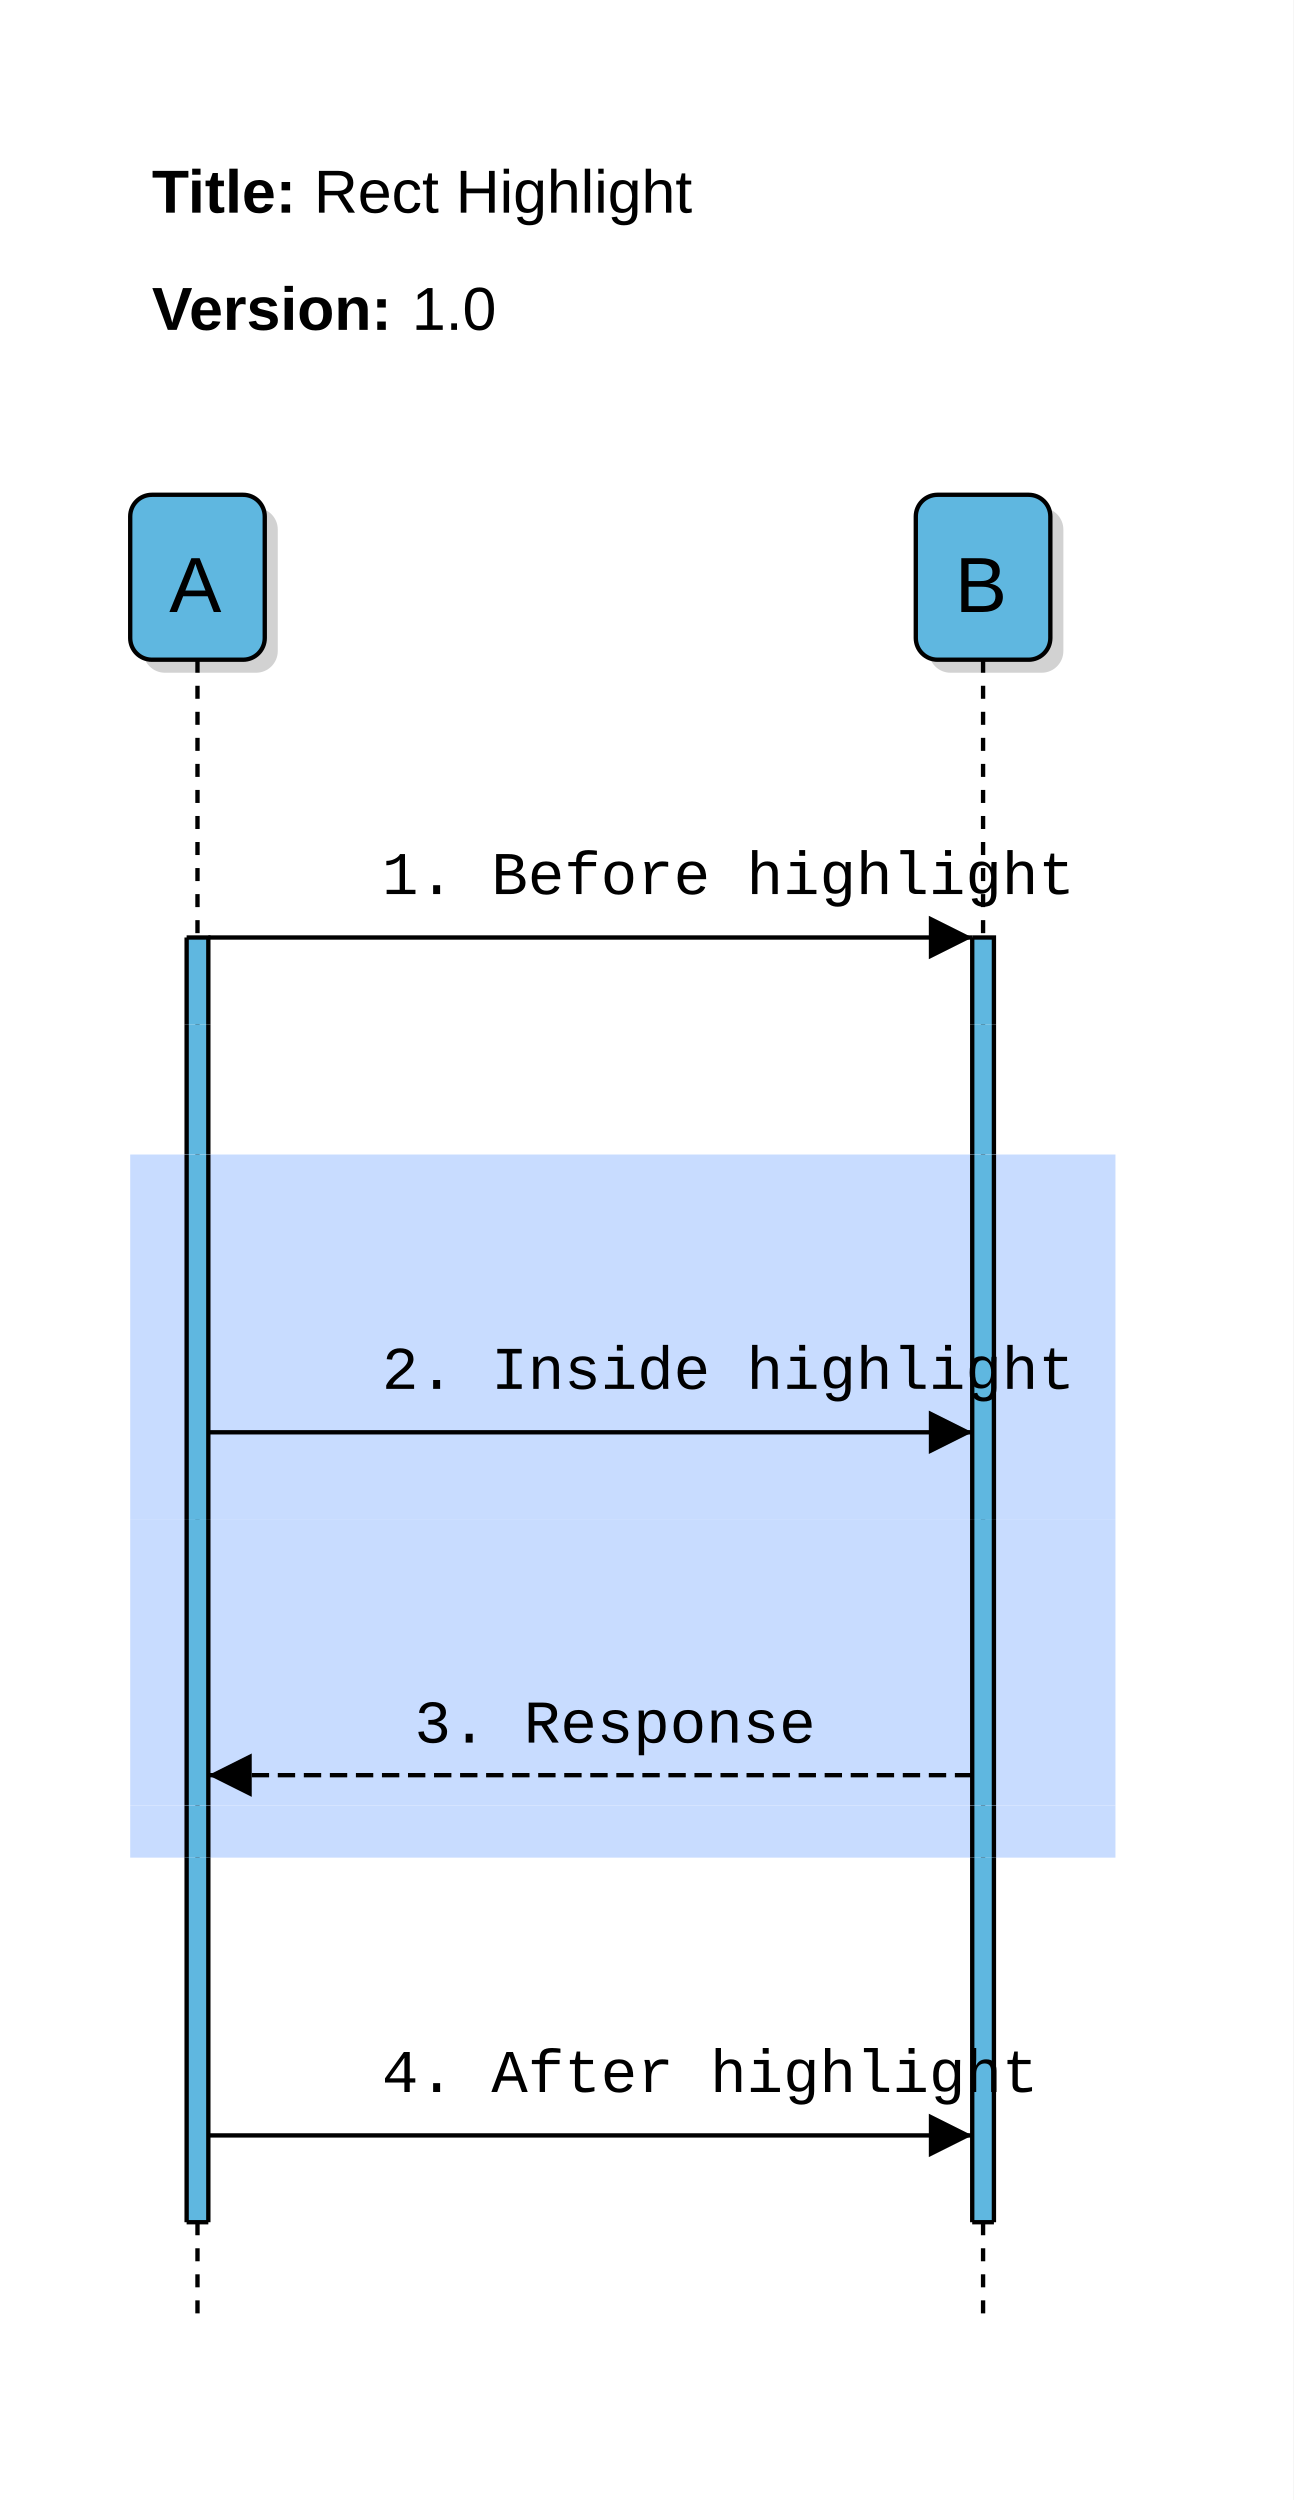
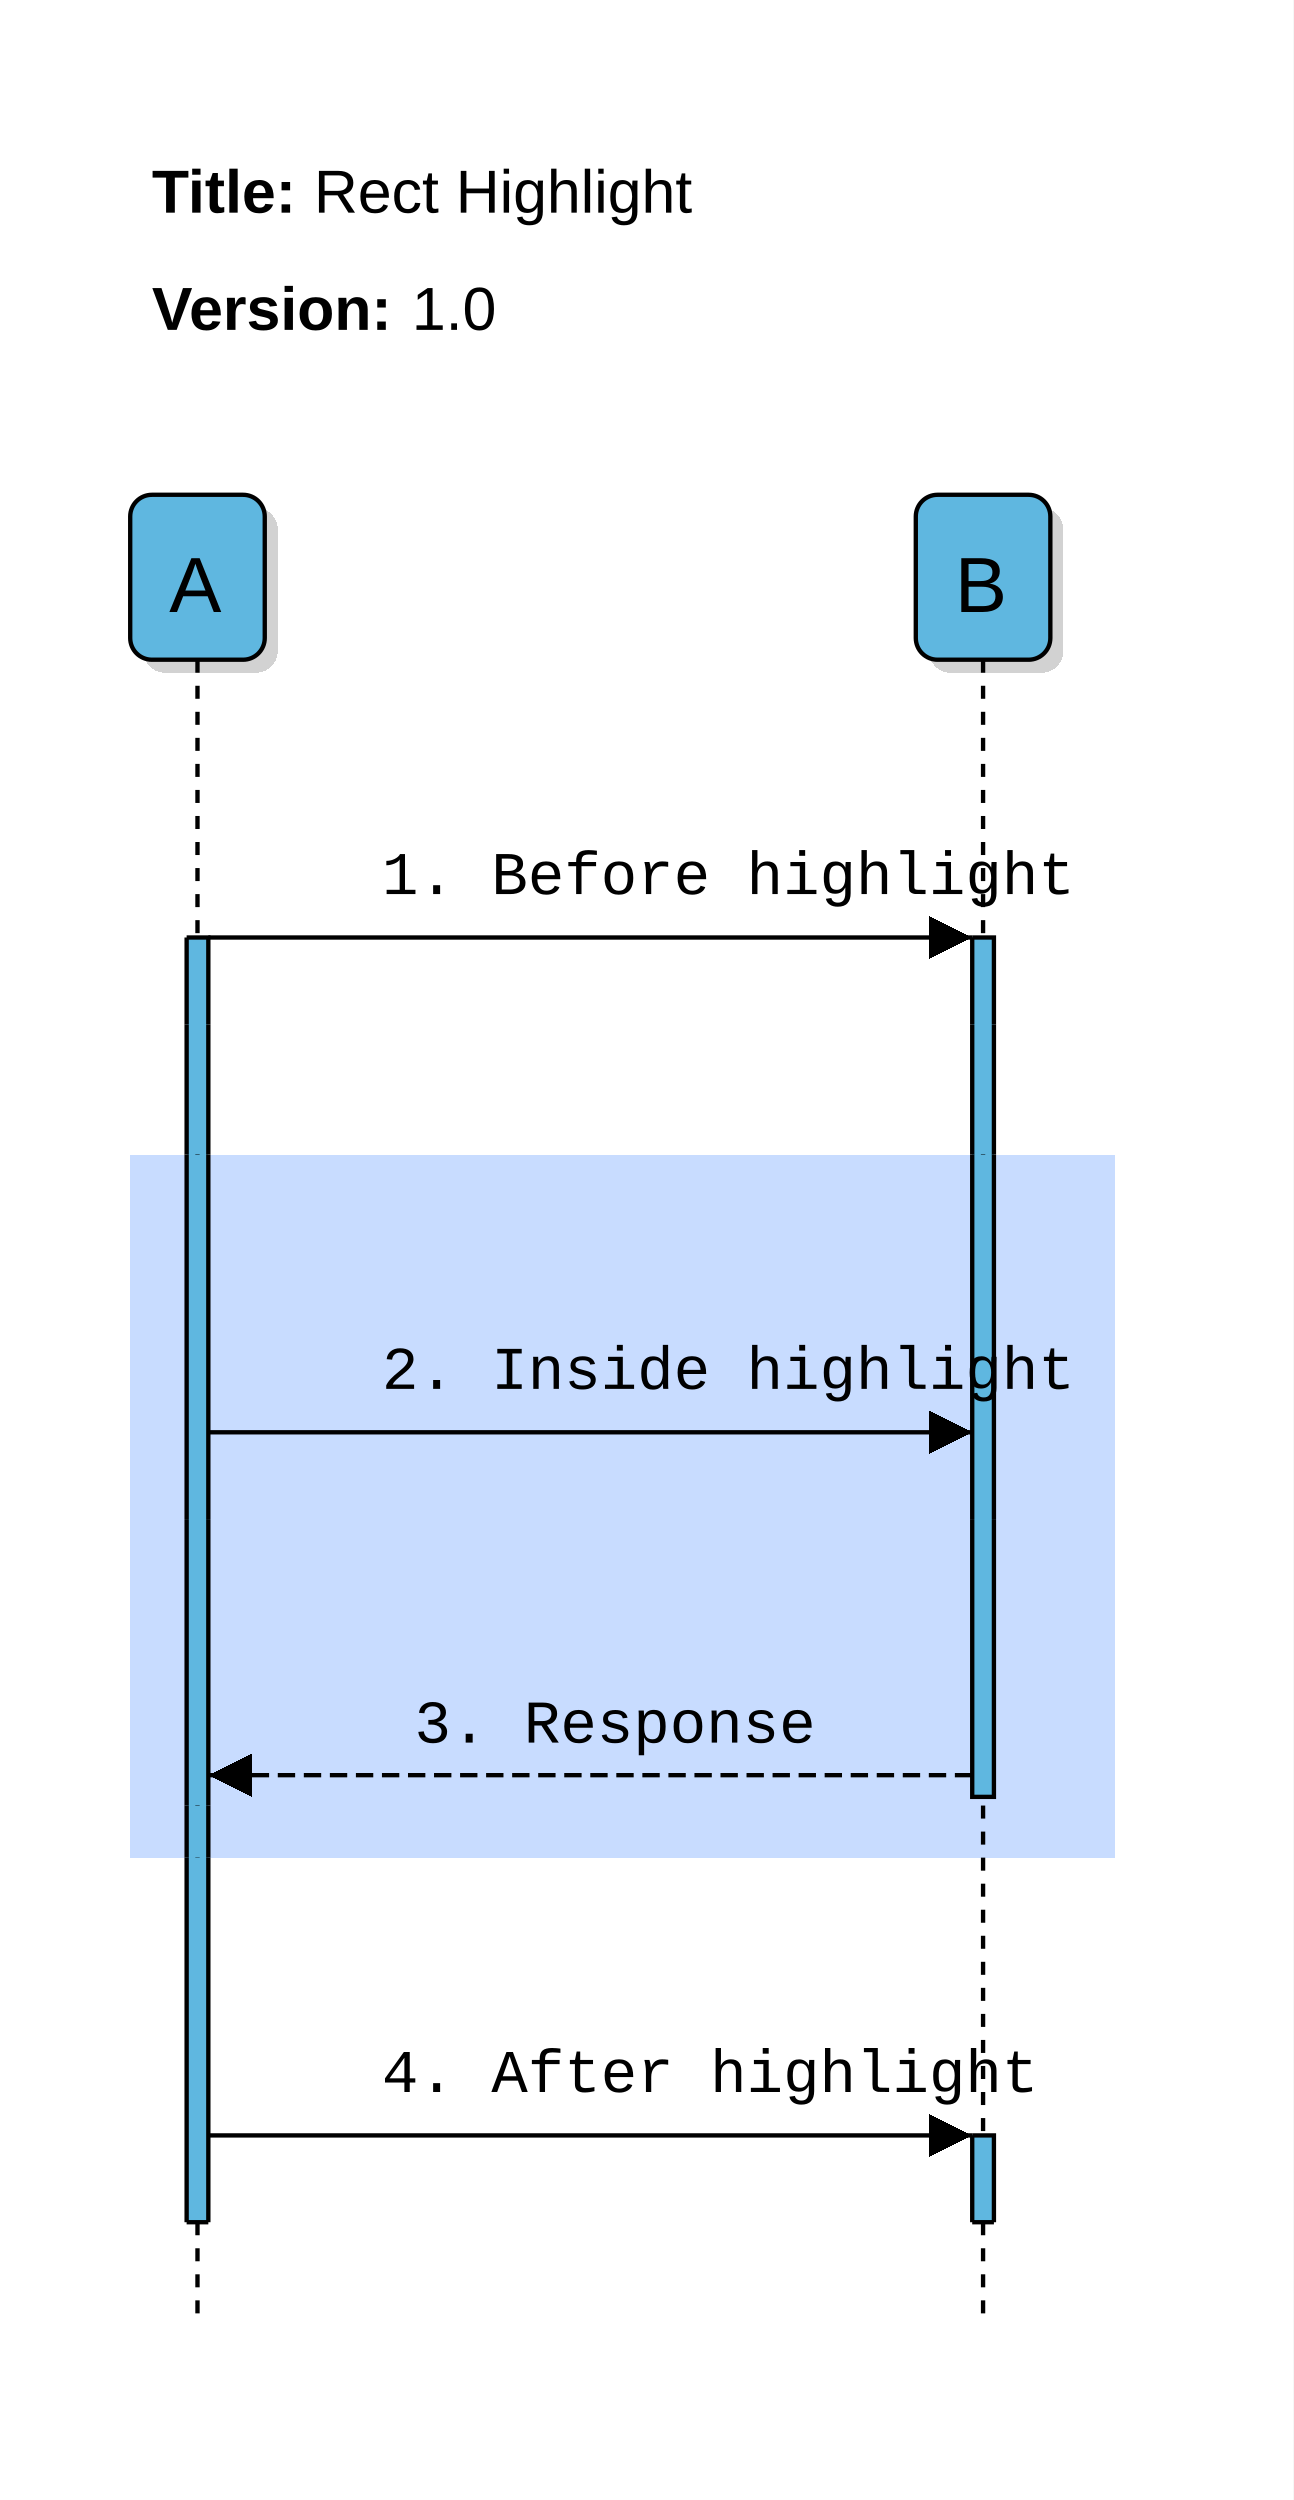
<svg xmlns="http://www.w3.org/2000/svg" width="298" height="576" viewBox="0 0 298 576">
  <rect width="100%" height="100%" fill="white" />
-   <path d="M 0 0 L 0 566 L 288 566 L 288 0 L 0 0" fill="rgb(255, 255, 255)" stroke="none" />
-   <path d="M 30 30 L 30 57 L 166 57 L 166 30 L 30 30" fill="rgba(0,0,0,0)" stroke="none" />
+   <path d="M 0 0 L 0 566 L 288 566 L 288 0 L 0 0" fill="rgb(255, 255, 255)" stroke="none" shape-rendering="crispEdges" />
+   <path d="M 30 30 L 30 57 L 166 57 L 166 30 L 30 30" fill="rgba(0,0,0,0)" stroke="none" shape-rendering="crispEdges" />
  <text x="35" y="49" fill="rgb(0,0,0)" font-family="Liberation Sans, Arial, Helvetica, sans-serif" font-size="14" xml:space="preserve" font-weight="bold" dominant-baseline="auto">Title:</text>
  <text x="68.44" y="49" fill="rgb(0,0,0)" font-family="Liberation Sans, Arial, Helvetica, sans-serif" font-size="14" xml:space="preserve" dominant-baseline="auto"> </text>
  <text x="72.33" y="49" fill="rgb(0,0,0)" font-family="Liberation Sans, Arial, Helvetica, sans-serif" font-size="14" xml:space="preserve" dominant-baseline="auto">Rect Highlight</text>
-   <path d="M 30 57 L 30 84 L 120 84 L 120 57 L 30 57" fill="rgba(0,0,0,0)" stroke="none" />
+   <path d="M 30 57 L 30 84 L 120 84 L 120 57 L 30 57" fill="rgba(0,0,0,0)" stroke="none" shape-rendering="crispEdges" />
  <text x="35" y="76" fill="rgb(0,0,0)" font-family="Liberation Sans, Arial, Helvetica, sans-serif" font-size="14" xml:space="preserve" font-weight="bold" dominant-baseline="auto">Version:</text>
  <text x="91.01" y="76" fill="rgb(0,0,0)" font-family="Liberation Sans, Arial, Helvetica, sans-serif" font-size="14" xml:space="preserve" dominant-baseline="auto"> </text>
  <text x="94.9" y="76" fill="rgb(0,0,0)" font-family="Liberation Sans, Arial, Helvetica, sans-serif" font-size="14" xml:space="preserve" dominant-baseline="auto">1.0</text>
-   <path d="M 33 122 L 33 150 L 33 150 A 5 5 0 0 0 38 155 L 59 155 L 59 155 A 5 5 0 0 0 64 150 L 64 122 L 64 122 A 5 5 0 0 0 59 117 L 38 117 L 38 117 A 5 5 0 0 0 33 122" fill="rgb(210,210,210)" stroke="none" />
-   <path d="M 30 119 L 30 147 L 30 147 A 5 5 0 0 0 35 152 L 56 152 L 56 152 A 5 5 0 0 0 61 147 L 61 119 L 61 119 A 5 5 0 0 0 56 114 L 35 114 L 35 114 A 5 5 0 0 0 30 119" fill="rgb(95,183,224)" stroke="none" />
+   <path d="M 33 122 L 33 150 L 33 150 A 5 5 0 0 0 38 155 L 59 155 L 59 155 A 5 5 0 0 0 64 150 L 64 122 L 64 122 A 5 5 0 0 0 59 117 L 38 117 L 38 117 A 5 5 0 0 0 33 122" fill="rgb(210,210,210)" stroke="none" shape-rendering="crispEdges" />
+   <path d="M 30 119 L 30 147 L 30 147 A 5 5 0 0 0 35 152 L 56 152 L 56 152 A 5 5 0 0 0 61 147 L 61 119 L 61 119 A 5 5 0 0 0 56 114 L 35 114 L 35 114 A 5 5 0 0 0 30 119" fill="rgb(95,183,224)" stroke="none" shape-rendering="crispEdges" />
  <path d="M 30 119 L 30 147 L 30 147 A 5 5 0 0 0 35 152 L 56 152 L 56 152 A 5 5 0 0 0 61 147 L 61 119 L 61 119 A 5 5 0 0 0 56 114 L 35 114 L 35 114 A 5 5 0 0 0 30 119" fill="none" stroke="rgb(0, 0, 0)" stroke-width="1" />
  <text x="39" y="141" fill="rgb(0,0,0)" font-family="Liberation Sans, Arial, Helvetica, sans-serif" font-size="18" xml:space="preserve" dominant-baseline="auto">A</text>
-   <path d="M 214 122 L 214 150 L 214 150 A 5 5 0 0 0 219 155 L 240 155 L 240 155 A 5 5 0 0 0 245 150 L 245 122 L 245 122 A 5 5 0 0 0 240 117 L 219 117 L 219 117 A 5 5 0 0 0 214 122" fill="rgb(210,210,210)" stroke="none" />
-   <path d="M 211 119 L 211 147 L 211 147 A 5 5 0 0 0 216 152 L 237 152 L 237 152 A 5 5 0 0 0 242 147 L 242 119 L 242 119 A 5 5 0 0 0 237 114 L 216 114 L 216 114 A 5 5 0 0 0 211 119" fill="rgb(95,183,224)" stroke="none" />
+   <path d="M 214 122 L 214 150 L 214 150 A 5 5 0 0 0 219 155 L 240 155 L 240 155 A 5 5 0 0 0 245 150 L 245 122 L 245 122 A 5 5 0 0 0 240 117 L 219 117 L 219 117 A 5 5 0 0 0 214 122" fill="rgb(210,210,210)" stroke="none" shape-rendering="crispEdges" />
+   <path d="M 211 119 L 211 147 L 211 147 A 5 5 0 0 0 216 152 L 237 152 L 237 152 A 5 5 0 0 0 242 147 L 242 119 L 242 119 A 5 5 0 0 0 237 114 L 216 114 L 216 114 A 5 5 0 0 0 211 119" fill="rgb(95,183,224)" stroke="none" shape-rendering="crispEdges" />
  <path d="M 211 119 L 211 147 L 211 147 A 5 5 0 0 0 216 152 L 237 152 L 237 152 A 5 5 0 0 0 242 147 L 242 119 L 242 119 A 5 5 0 0 0 237 114 L 216 114 L 216 114 A 5 5 0 0 0 211 119" fill="none" stroke="rgb(0, 0, 0)" stroke-width="1" />
  <text x="220" y="141" fill="rgb(0,0,0)" font-family="Liberation Sans, Arial, Helvetica, sans-serif" font-size="18" xml:space="preserve" dominant-baseline="auto">B</text>
  <path d="M 45.5 152 L 45.5 236" fill="none" stroke="rgb(0,0,0)" stroke-width="1" stroke-dasharray="3,3" />
-   <path d="M 43 216 L 43 236 L 48 236 L 48 216 L 43 216" fill="rgb(95,183,224)" stroke="none" />
+   <path d="M 43 216 L 43 236 L 48 236 L 48 216 L 43 216" fill="rgb(95,183,224)" stroke="none" shape-rendering="crispEdges" />
  <path d="M 43 216 L 43 236 M 48 236 L 48 216 L 43 216" fill="none" stroke="rgb(0, 0, 0)" stroke-width="1" />
  <path d="M 226.5 152 L 226.5 236" fill="none" stroke="rgb(0,0,0)" stroke-width="1" stroke-dasharray="3,3" />
-   <path d="M 224 216 L 224 236 L 229 236 L 229 216 L 224 216" fill="rgb(95,183,224)" stroke="none" />
+   <path d="M 224 216 L 224 236 L 229 236 L 229 216 L 224 216" fill="rgb(95,183,224)" stroke="none" shape-rendering="crispEdges" />
  <path d="M 224 216 L 224 236 M 229 236 L 229 216 L 224 216" fill="none" stroke="rgb(0, 0, 0)" stroke-width="1" />
  <text x="88" y="206" fill="rgb(0,0,0)" font-family="Liberation Mono, Courier New, Courier, monospace" font-size="14" xml:space="preserve" dominant-baseline="auto">1. Before highlight</text>
  <path d="M 48 216 L 224 216" fill="none" stroke="rgb(0, 0, 0)" stroke-width="1" />
-   <path d="M 214 211 L 214 221 L 224 216" fill="rgb(0, 0, 0)" stroke="none" />
-   <path d="M 30 266 L 30 266 L 257 266 L 257 266 L 30 266" fill="rgb(200, 220, 255)" stroke="none" />
+   <path d="M 214 211 L 214 221 L 224 216" fill="rgb(0, 0, 0)" stroke="none" shape-rendering="crispEdges" />
+   <path d="M 30 266 L 30 266 L 257 266 L 257 266 L 30 266" fill="rgb(200, 220, 255)" stroke="none" shape-rendering="crispEdges" />
  <path d="M 45.5 236 L 45.5 266" fill="none" stroke="rgb(0,0,0)" stroke-width="1" stroke-dasharray="3,3" />
-   <path d="M 43 236 L 43 266 L 48 266 L 48 236 L 43 236" fill="rgb(95,183,224)" stroke="none" />
+   <path d="M 43 236 L 43 266 L 48 266 L 48 236 L 43 236" fill="rgb(95,183,224)" stroke="none" shape-rendering="crispEdges" />
  <path d="M 43 236 L 43 266 M 48 266 L 48 236 M 43 236" fill="none" stroke="rgb(0, 0, 0)" stroke-width="1" />
  <path d="M 226.5 236 L 226.5 266" fill="none" stroke="rgb(0,0,0)" stroke-width="1" stroke-dasharray="3,3" />
-   <path d="M 224 236 L 224 266 L 229 266 L 229 236 L 224 236" fill="rgb(95,183,224)" stroke="none" />
+   <path d="M 224 236 L 224 266 L 229 266 L 229 236 L 224 236" fill="rgb(95,183,224)" stroke="none" shape-rendering="crispEdges" />
  <path d="M 224 236 L 224 266 M 229 266 L 229 236 M 224 236" fill="none" stroke="rgb(0, 0, 0)" stroke-width="1" />
-   <path d="M 30 266 L 30 350 L 257 350 L 257 266 L 30 266" fill="rgb(200, 220, 255)" stroke="none" />
+   <path d="M 30 266 L 30 350 L 257 350 L 257 266 L 30 266" fill="rgb(200, 220, 255)" stroke="none" shape-rendering="crispEdges" />
  <path d="M 45.5 266 L 45.5 350" fill="none" stroke="rgb(0,0,0)" stroke-width="1" stroke-dasharray="3,3" />
-   <path d="M 43 266 L 43 350 L 48 350 L 48 266 L 43 266" fill="rgb(95,183,224)" stroke="none" />
+   <path d="M 43 266 L 43 350 L 48 350 L 48 266 L 43 266" fill="rgb(95,183,224)" stroke="none" shape-rendering="crispEdges" />
  <path d="M 43 266 L 43 350 M 48 350 L 48 266 M 43 266" fill="none" stroke="rgb(0, 0, 0)" stroke-width="1" />
  <path d="M 226.5 266 L 226.5 350" fill="none" stroke="rgb(0,0,0)" stroke-width="1" stroke-dasharray="3,3" />
-   <path d="M 224 266 L 224 350 L 229 350 L 229 266 L 224 266" fill="rgb(95,183,224)" stroke="none" />
+   <path d="M 224 266 L 224 350 L 229 350 L 229 266 L 224 266" fill="rgb(95,183,224)" stroke="none" shape-rendering="crispEdges" />
  <path d="M 224 266 L 224 350 M 229 350 L 229 266 M 224 266" fill="none" stroke="rgb(0, 0, 0)" stroke-width="1" />
  <text x="88" y="320" fill="rgb(0,0,0)" font-family="Liberation Mono, Courier New, Courier, monospace" font-size="14" xml:space="preserve" dominant-baseline="auto">2. Inside highlight</text>
  <path d="M 48 330 L 224 330" fill="none" stroke="rgb(0, 0, 0)" stroke-width="1" />
-   <path d="M 214 325 L 214 335 L 224 330" fill="rgb(0, 0, 0)" stroke="none" />
-   <path d="M 30 350 L 30 416 L 257 416 L 257 350 L 30 350" fill="rgb(200, 220, 255)" stroke="none" />
+   <path d="M 214 325 L 214 335 L 224 330" fill="rgb(0, 0, 0)" stroke="none" shape-rendering="crispEdges" />
+   <path d="M 30 350 L 30 416 L 257 416 L 257 350 L 30 350" fill="rgb(200, 220, 255)" stroke="none" shape-rendering="crispEdges" />
  <path d="M 45.5 350 L 45.5 416" fill="none" stroke="rgb(0,0,0)" stroke-width="1" stroke-dasharray="3,3" />
-   <path d="M 43 350 L 43 416 L 48 416 L 48 350 L 43 350" fill="rgb(95,183,224)" stroke="none" />
+   <path d="M 43 350 L 43 416 L 48 416 L 48 350 L 43 350" fill="rgb(95,183,224)" stroke="none" shape-rendering="crispEdges" />
  <path d="M 43 350 L 43 416 M 48 416 L 48 350 M 43 350" fill="none" stroke="rgb(0, 0, 0)" stroke-width="1" />
  <path d="M 226.5 350 L 226.5 416" fill="none" stroke="rgb(0,0,0)" stroke-width="1" stroke-dasharray="3,3" />
-   <path d="M 224 350 L 224 416 L 229 416 L 229 350 L 224 350" fill="rgb(95,183,224)" stroke="none" />
-   <path d="M 224 350 L 224 416 M 229 416 L 229 350 M 224 350" fill="none" stroke="rgb(0, 0, 0)" stroke-width="1" />
+   <path d="M 224 350 L 224 414 L 229 414 L 229 350 L 224 350" fill="rgb(95,183,224)" stroke="none" shape-rendering="crispEdges" />
+   <path d="M 224 350 L 224 414 L 229 414 L 229 350 M 224 350" fill="none" stroke="rgb(0, 0, 0)" stroke-width="1" />
  <text x="95.5" y="401.5" fill="rgb(0,0,0)" font-family="Liberation Mono, Courier New, Courier, monospace" font-size="14" xml:space="preserve" dominant-baseline="auto">3. Response</text>
  <path d="M 224 409 L 48 409" fill="none" stroke="rgb(0, 0, 0)" stroke-width="1" stroke-dasharray="4,2" />
-   <path d="M 48 409 L 58 404 L 58 414 L 48 409" fill="rgb(0, 0, 0)" stroke="none" />
-   <path d="M 30 416 L 30 428 L 257 428 L 257 416 L 30 416" fill="rgb(200, 220, 255)" stroke="none" />
+   <path d="M 48 409 L 58 404 L 58 414 L 48 409" fill="rgb(0, 0, 0)" stroke="none" shape-rendering="crispEdges" />
+   <path d="M 30 416 L 30 428 L 257 428 L 257 416 L 30 416" fill="rgb(200, 220, 255)" stroke="none" shape-rendering="crispEdges" />
  <path d="M 45.5 416 L 45.5 428" fill="none" stroke="rgb(0,0,0)" stroke-width="1" stroke-dasharray="3,3" />
-   <path d="M 43 416 L 43 428 L 48 428 L 48 416 L 43 416" fill="rgb(95,183,224)" stroke="none" />
+   <path d="M 43 416 L 43 428 L 48 428 L 48 416 L 43 416" fill="rgb(95,183,224)" stroke="none" shape-rendering="crispEdges" />
  <path d="M 43 416 L 43 428 M 48 428 L 48 416 M 43 416" fill="none" stroke="rgb(0, 0, 0)" stroke-width="1" />
  <path d="M 226.5 416 L 226.5 428" fill="none" stroke="rgb(0,0,0)" stroke-width="1" stroke-dasharray="3,3" />
-   <path d="M 224 416 L 224 428 L 229 428 L 229 416 L 224 416" fill="rgb(95,183,224)" stroke="none" />
-   <path d="M 224 416 L 224 428 M 229 428 L 229 416 M 224 416" fill="none" stroke="rgb(0, 0, 0)" stroke-width="1" />
  <path d="M 45.5 428 L 45.5 512" fill="none" stroke="rgb(0,0,0)" stroke-width="1" stroke-dasharray="3,3" />
-   <path d="M 43 428 L 43 512 L 48 512 L 48 428 L 43 428" fill="rgb(95,183,224)" stroke="none" />
+   <path d="M 43 428 L 43 512 L 48 512 L 48 428 L 43 428" fill="rgb(95,183,224)" stroke="none" shape-rendering="crispEdges" />
  <path d="M 43 428 L 43 512 M 48 512 L 48 428 M 43 428" fill="none" stroke="rgb(0, 0, 0)" stroke-width="1" />
  <path d="M 226.5 428 L 226.5 512" fill="none" stroke="rgb(0,0,0)" stroke-width="1" stroke-dasharray="3,3" />
-   <path d="M 224 428 L 224 512 L 229 512 L 229 428 L 224 428" fill="rgb(95,183,224)" stroke="none" />
-   <path d="M 224 428 L 224 512 M 229 512 L 229 428 M 224 428" fill="none" stroke="rgb(0, 0, 0)" stroke-width="1" />
+   <path d="M 224 492 L 224 512 L 229 512 L 229 492 L 224 492" fill="rgb(95,183,224)" stroke="none" shape-rendering="crispEdges" />
+   <path d="M 224 492 L 224 512 M 229 512 L 229 492 L 224 492" fill="none" stroke="rgb(0, 0, 0)" stroke-width="1" />
  <text x="88" y="482" fill="rgb(0,0,0)" font-family="Liberation Mono, Courier New, Courier, monospace" font-size="14" xml:space="preserve" dominant-baseline="auto">4. After highlight</text>
  <path d="M 48 492 L 224 492" fill="none" stroke="rgb(0, 0, 0)" stroke-width="1" />
-   <path d="M 214 487 L 214 497 L 224 492" fill="rgb(0, 0, 0)" stroke="none" />
+   <path d="M 214 487 L 214 497 L 224 492" fill="rgb(0, 0, 0)" stroke="none" shape-rendering="crispEdges" />
  <path d="M 45.5 512 L 45.5 536" fill="none" stroke="rgb(0,0,0)" stroke-width="1" stroke-dasharray="3,3" />
  <path d="M 43 512 L 48 512" fill="none" stroke="rgb(0, 0, 0)" stroke-width="1" />
  <path d="M 226.5 512 L 226.5 536" fill="none" stroke="rgb(0,0,0)" stroke-width="1" stroke-dasharray="3,3" />
  <path d="M 224 512 L 229 512" fill="none" stroke="rgb(0, 0, 0)" stroke-width="1" />
</svg>
